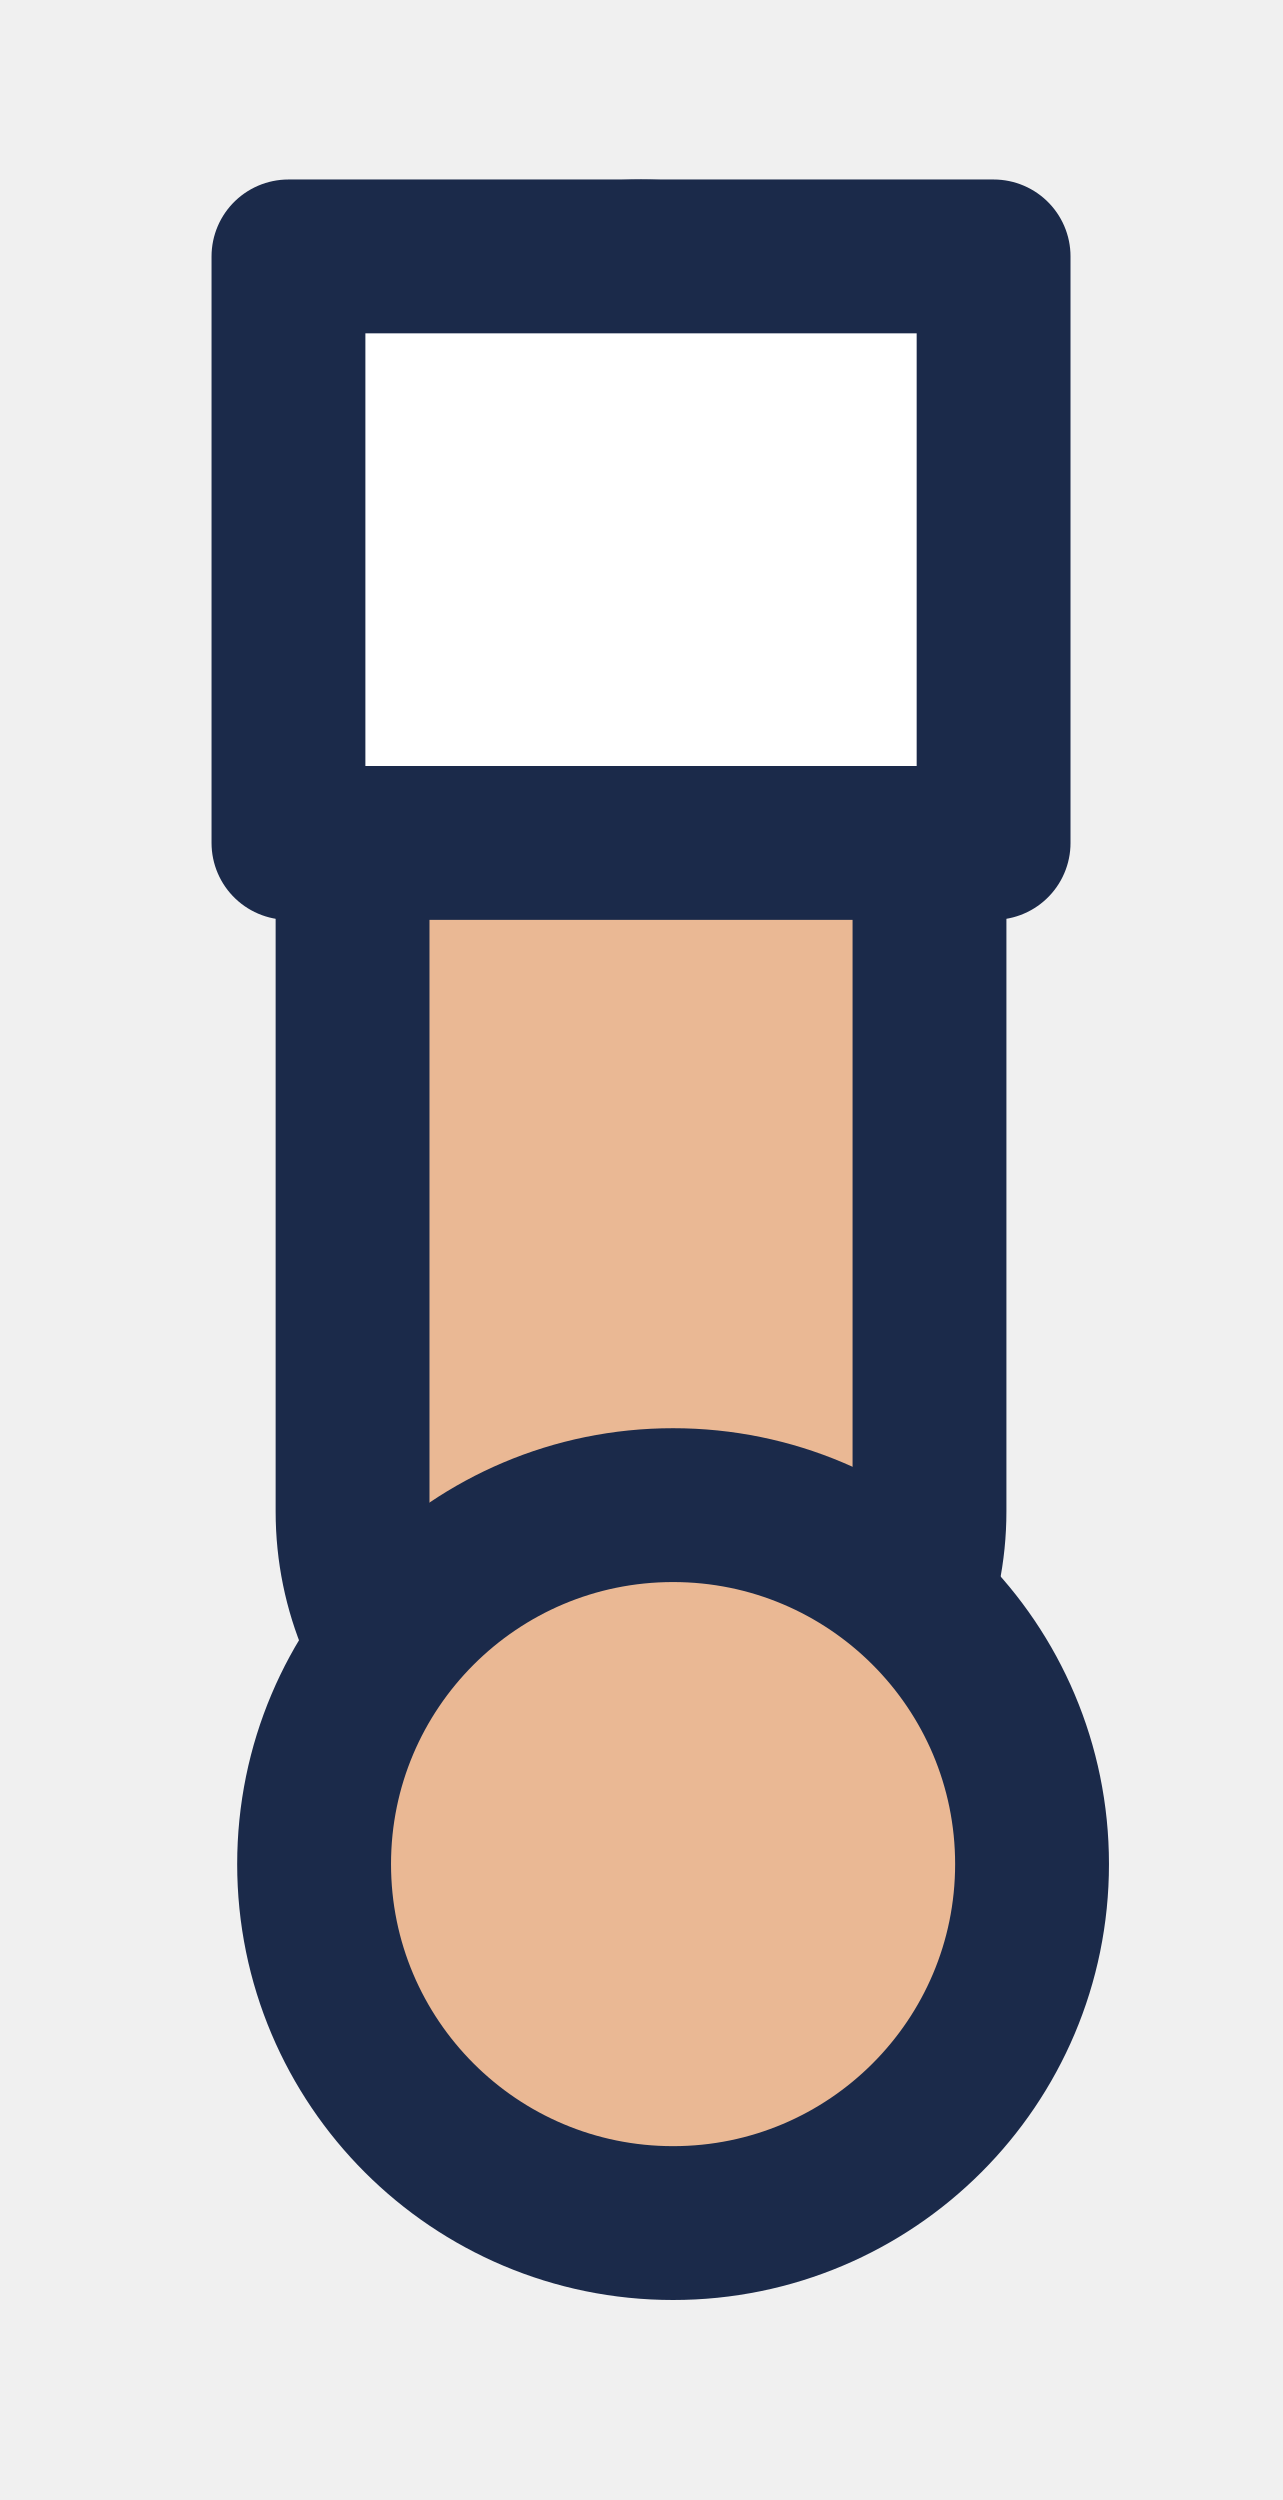
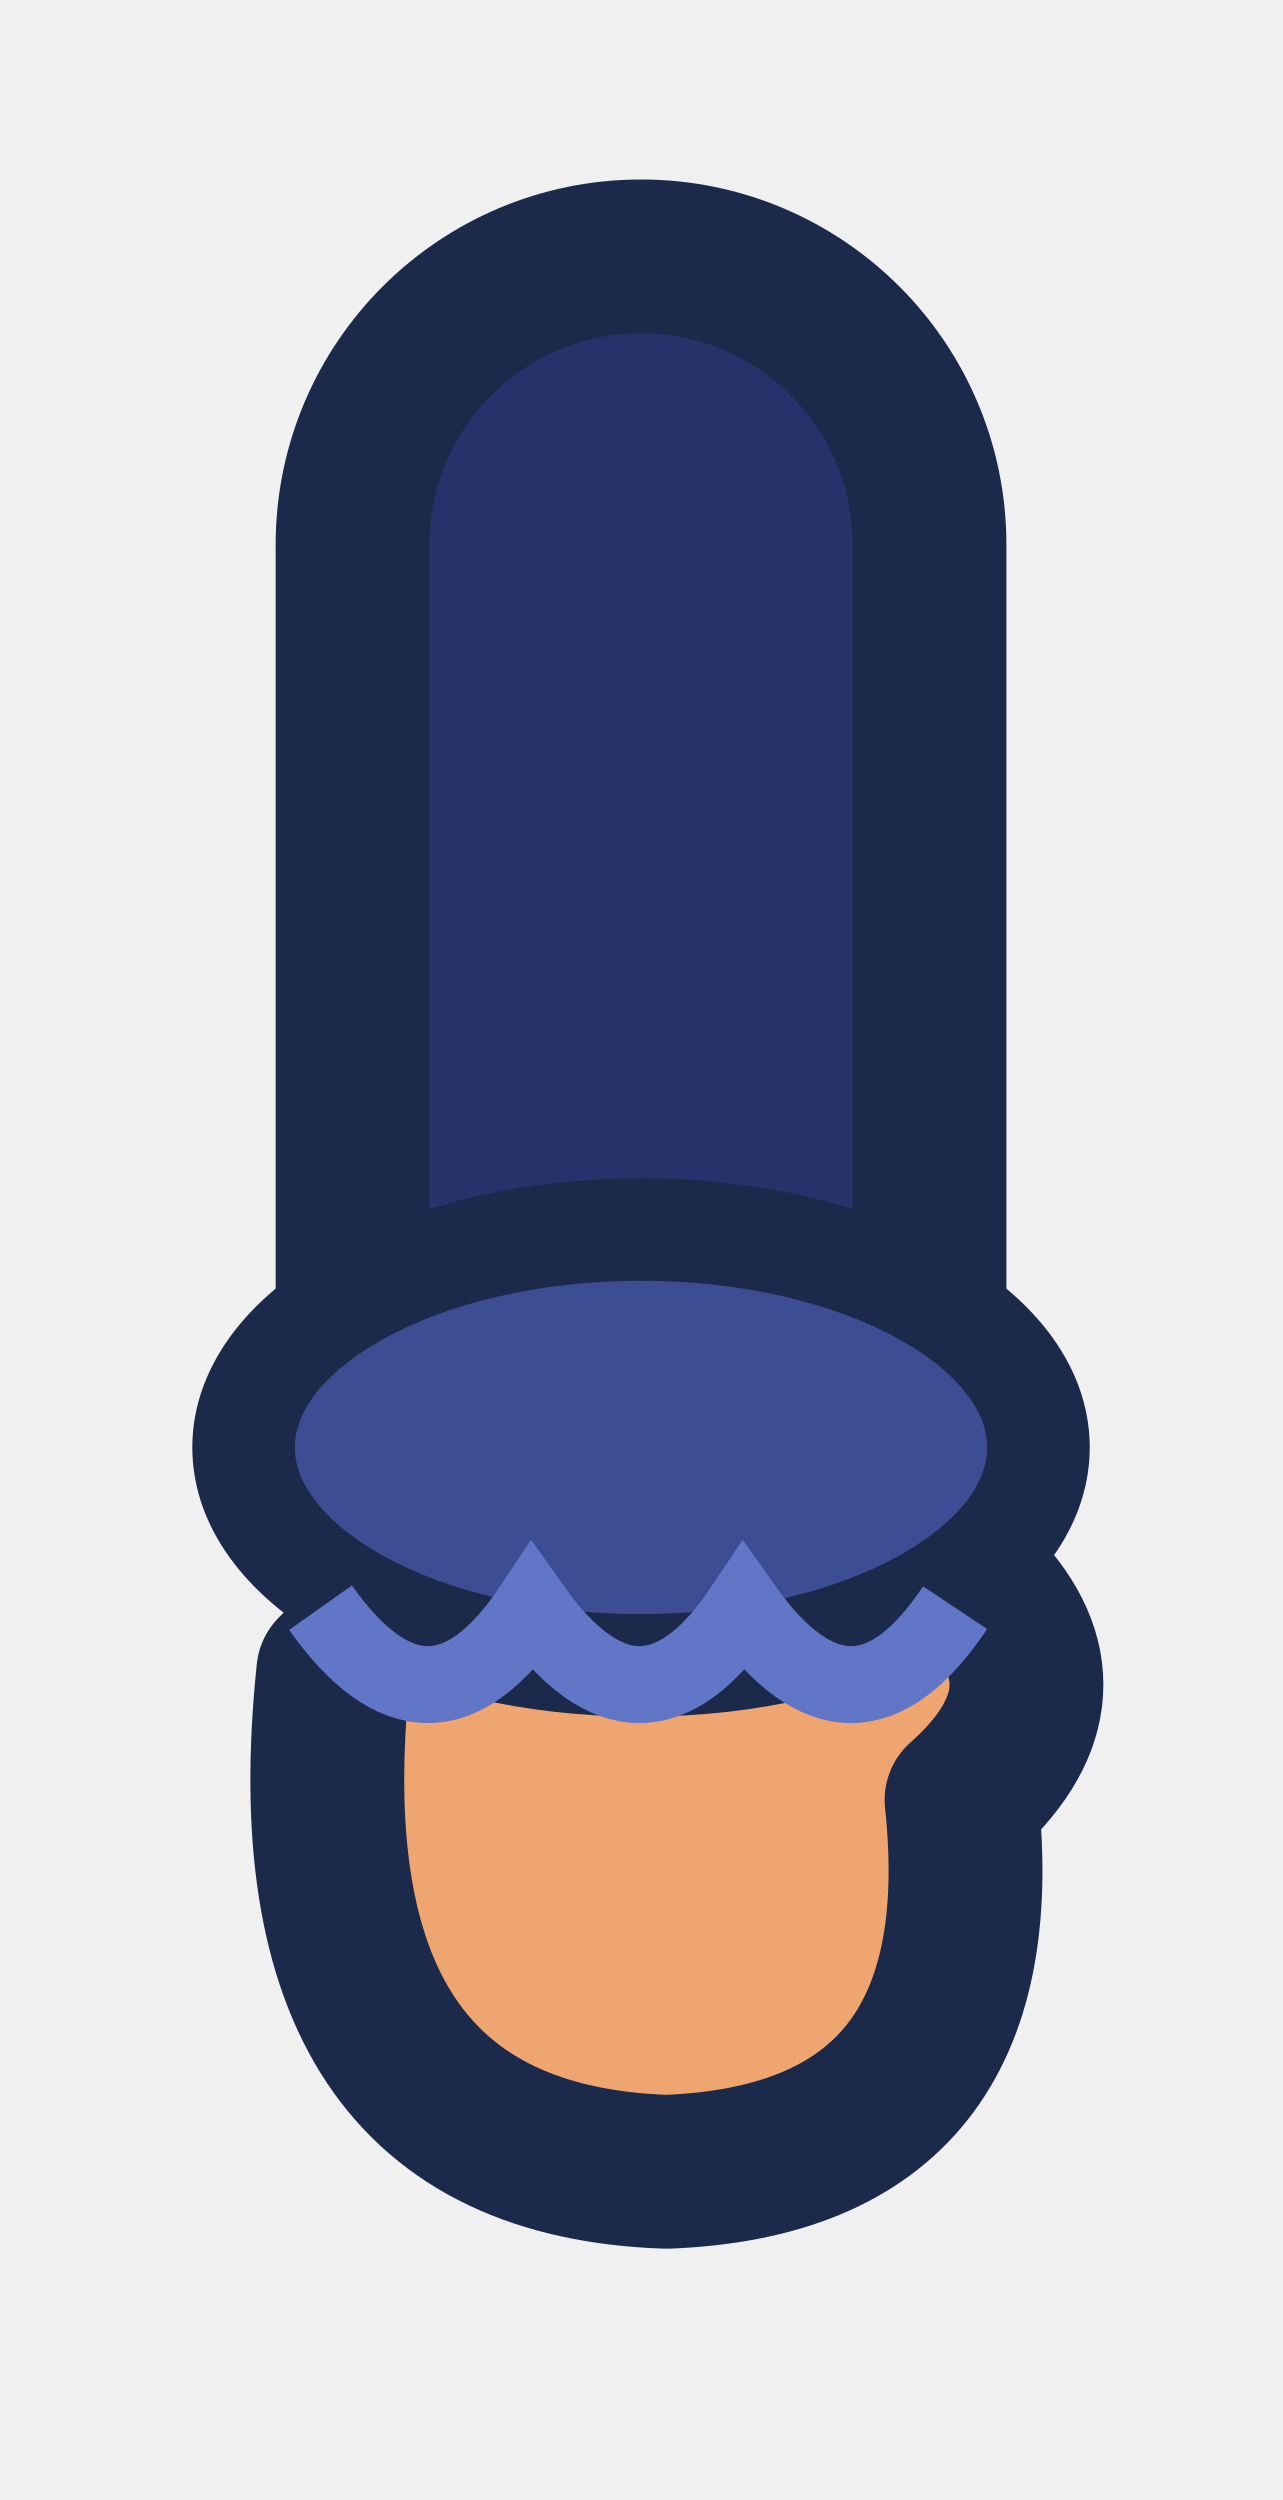
<svg xmlns="http://www.w3.org/2000/svg" width="20" height="39" viewBox="0 0 20 39">
  <g transform="translate(10 55)">
-     <rect x="-4.5" y="-51" width="9" height="24.08" rx="4.5" fill="#eab894" stroke="#1b2a4a" stroke-width="2.4" />
-     <path d="M -5.5 -51 h 11 v 9.15 h -11 Z" fill="#ffffff" stroke="#1b2a4a" stroke-width="2.4" stroke-linejoin="round" />
-     <circle cx="0.5" cy="-25.92" r="5.6" fill="#eab894" stroke="#1b2a4a" stroke-width="2.4" />
+     <rect x="-4.5" y="-51" width="9" height="21.08" rx="4.5" fill="#26336a" stroke="#1b2a4a" stroke-width="2.4" stroke-linejoin="round" />
+     <path d="M -4.8 -28.92 Q -5.6 -21.32 0.4 -21.12 Q 5.6 -21.32 5 -26.92 Q 6.8 -28.52 5.4 -30.12 Q 3.6 -30.92 2 -29.92 Q -2 -31.92 -4.8 -28.92 Z" fill="#efa56f" stroke="#1b2a4a" stroke-width="2.4" stroke-linejoin="round" />
+     <ellipse cx="0" cy="-32.42" rx="6.2" ry="3.4" fill="#3c4d94" stroke="#1b2a4a" stroke-width="1.6" stroke-linejoin="round" />
+     <path d="M -5 -29.92 q 1.7 2.4 3.3 0 q 1.7 2.4 3.3 0 q 1.7 2.4 3.3 0" fill="none" stroke="#6276c8" stroke-width="1.2" />
  </g>
</svg>
